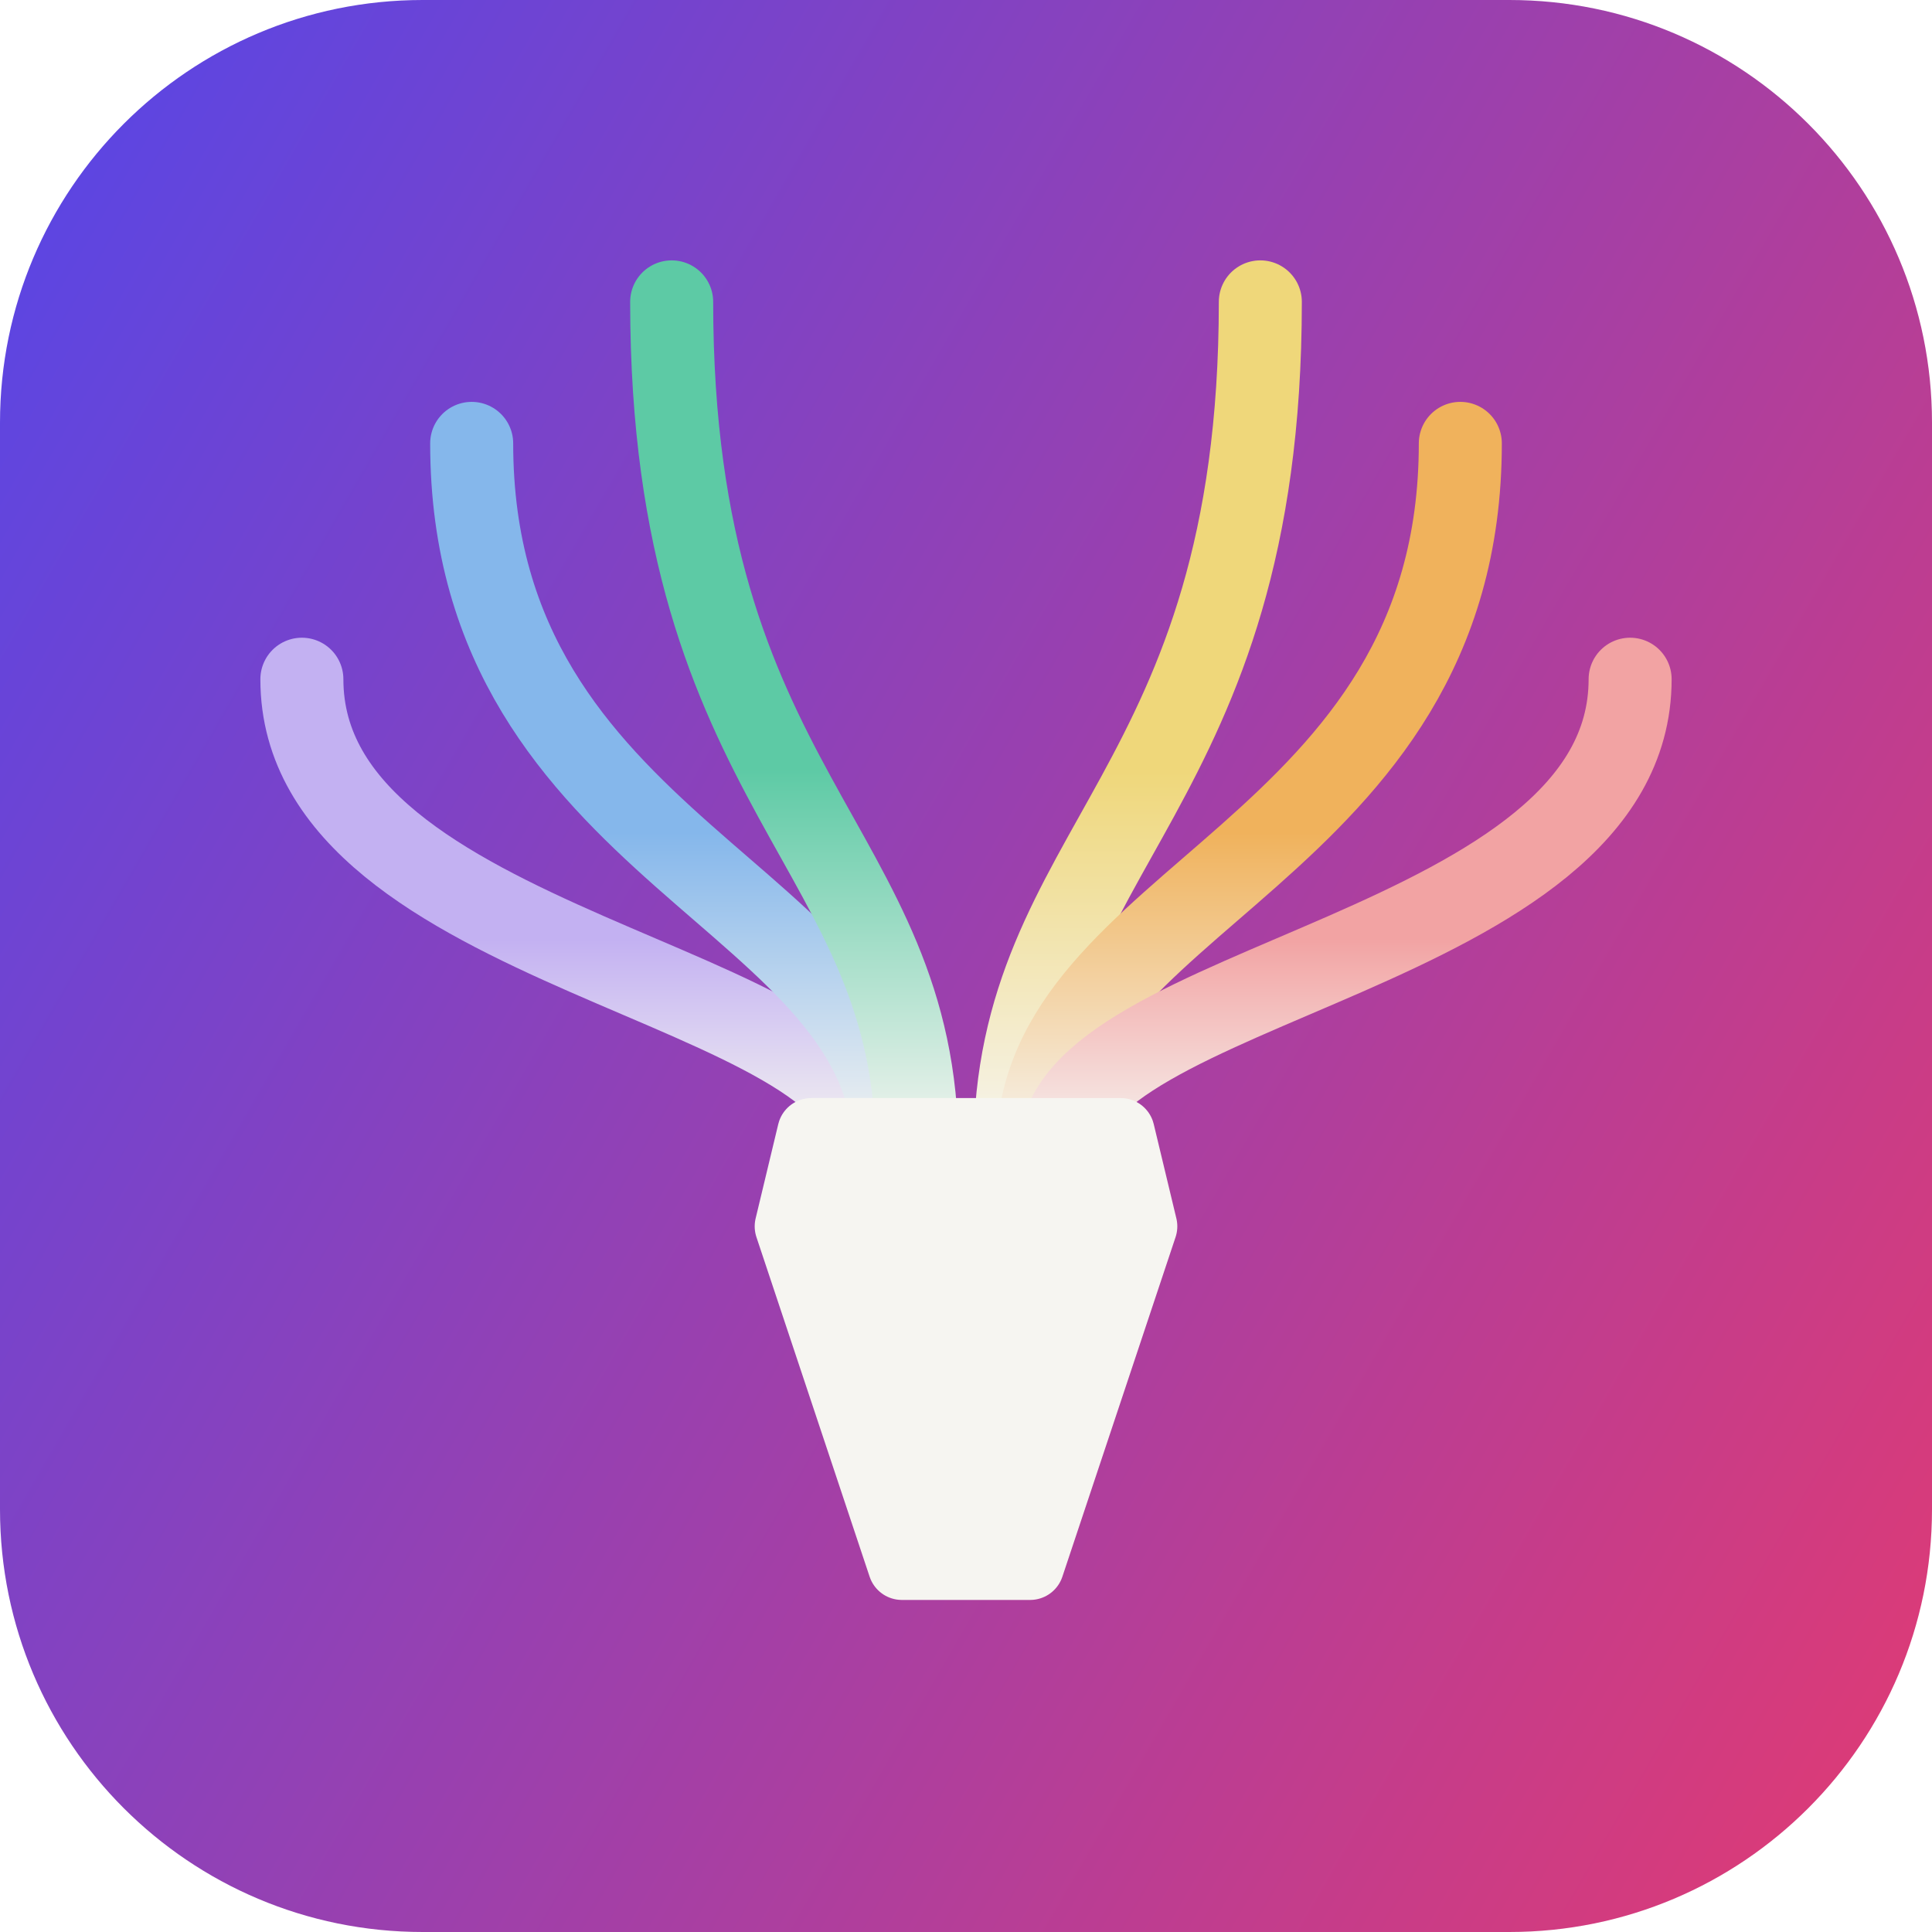
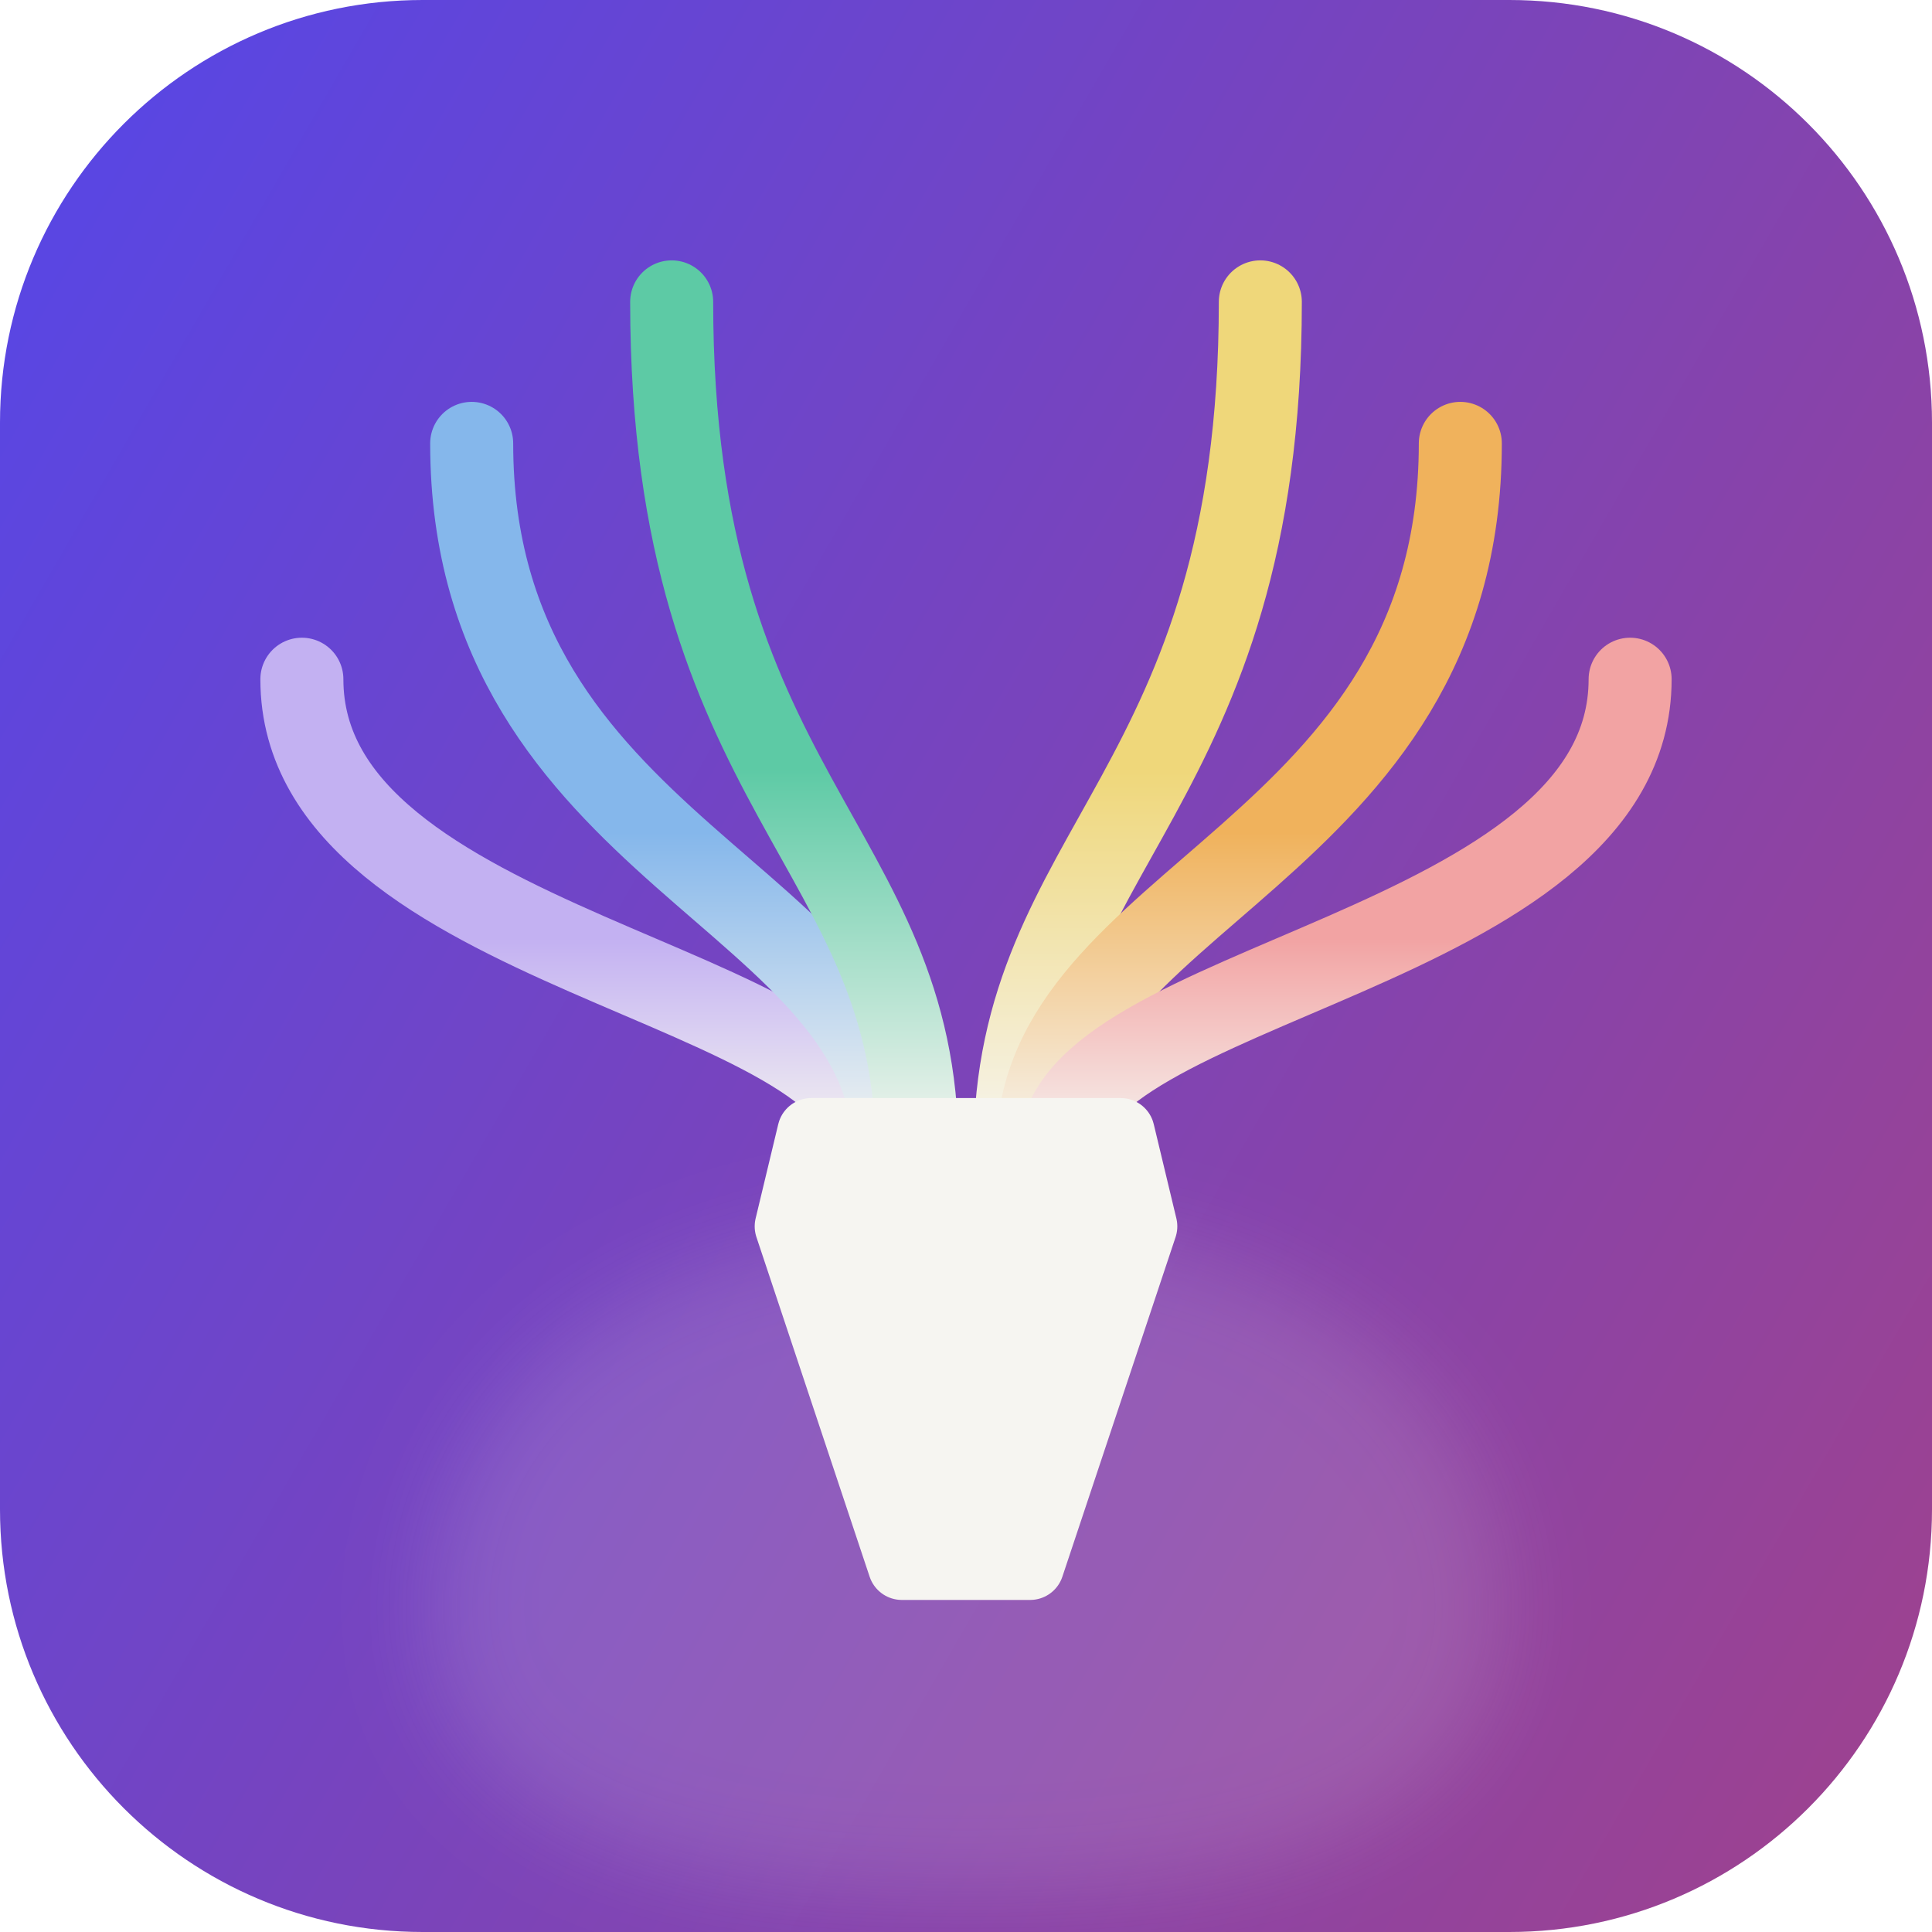
<svg xmlns="http://www.w3.org/2000/svg" viewBox="0 0 512 512">
  <clipPath id="corners">
    <rect width="512" height="512" rx="112" />
  </clipPath>
  <g clip-path="url(#corners)">
    <svg width="512" height="512" viewBox="0 0 512 512">
      <defs>
        <linearGradient id="bg" gradientUnits="userSpaceOnUse" x1="-46.8" y1="81.2" x2="558.8" y2="430.8">
          <stop stop-color="#5546e8" />
-           <stop offset="1" stop-color="#e23a72" />
+           <stop offset="1" stop-color="#a0428c" />
        </linearGradient>
        <linearGradient id="lav" gradientUnits="userSpaceOnUse" x1="0" y1="248.75" x2="0" y2="305">
          <stop stop-color="#c3b1f2" />
          <stop offset="1" stop-color="#f6f5f1" />
        </linearGradient>
        <linearGradient id="blue" gradientUnits="userSpaceOnUse" x1="0" y1="220.625" x2="0" y2="305">
          <stop stop-color="#85b7eb" />
          <stop offset="1" stop-color="#f6f5f1" />
        </linearGradient>
        <linearGradient id="green" gradientUnits="userSpaceOnUse" x1="0" y1="203.75" x2="0" y2="305">
          <stop stop-color="#5dcaa5" />
          <stop offset="1" stop-color="#f6f5f1" />
        </linearGradient>
        <linearGradient id="yellow" gradientUnits="userSpaceOnUse" x1="0" y1="203.75" x2="0" y2="305">
          <stop stop-color="#efd77a" />
          <stop offset="1" stop-color="#f6f5f1" />
        </linearGradient>
        <linearGradient id="orange" gradientUnits="userSpaceOnUse" x1="0" y1="220.625" x2="0" y2="305">
          <stop stop-color="#f0b25c" />
          <stop offset="1" stop-color="#f6f5f1" />
        </linearGradient>
        <linearGradient id="pink" gradientUnits="userSpaceOnUse" x1="0" y1="248.75" x2="0" y2="305">
          <stop stop-color="#f2a3a3" />
          <stop offset="1" stop-color="#f6f5f1" />
        </linearGradient>
      </defs>
      <rect width="512" height="512" fill="url(#bg)" />
      <g stroke-width="22" stroke-linecap="round" fill="none">
        <path d="M80 180 C80 252.5 231 260 231 305" stroke="url(#lav)" />
        <path d="M125 117.5 C125 226.25 237 237.5 237 305" stroke="url(#blue)" />
        <path d="M178 80 C178 210.5 243 224 243 305" stroke="url(#green)" />
        <path d="M334 80 C334 210.5 269 224 269 305" stroke="url(#yellow)" />
        <path d="M387 117.5 C387 226.25 275 237.5 275 305" stroke="url(#orange)" />
        <path d="M432 180 C432 252.5 281 260 281 305" stroke="url(#pink)" />
      </g>
+       <filter id="soft" x="-20%" y="-20%" width="140%" height="140%">
+         <feGaussianBlur stdDeviation="12" />
+       </filter>
+       <path d="M256 324 C334 324 394 362 398 422 C402 480 340 502 256 502 C172 502 110 480 114 422 C118 362 178 324 256 324 Z" fill="#f6f5f1" opacity="0.14" filter="url(#soft)" />
      <polygon points="215,300 297,300 303,325 273,415 239,415 209,325" fill="#f6f5f1" stroke="#f6f5f1" stroke-width="18" stroke-linejoin="round" />
    </svg>
  </g>
</svg>
